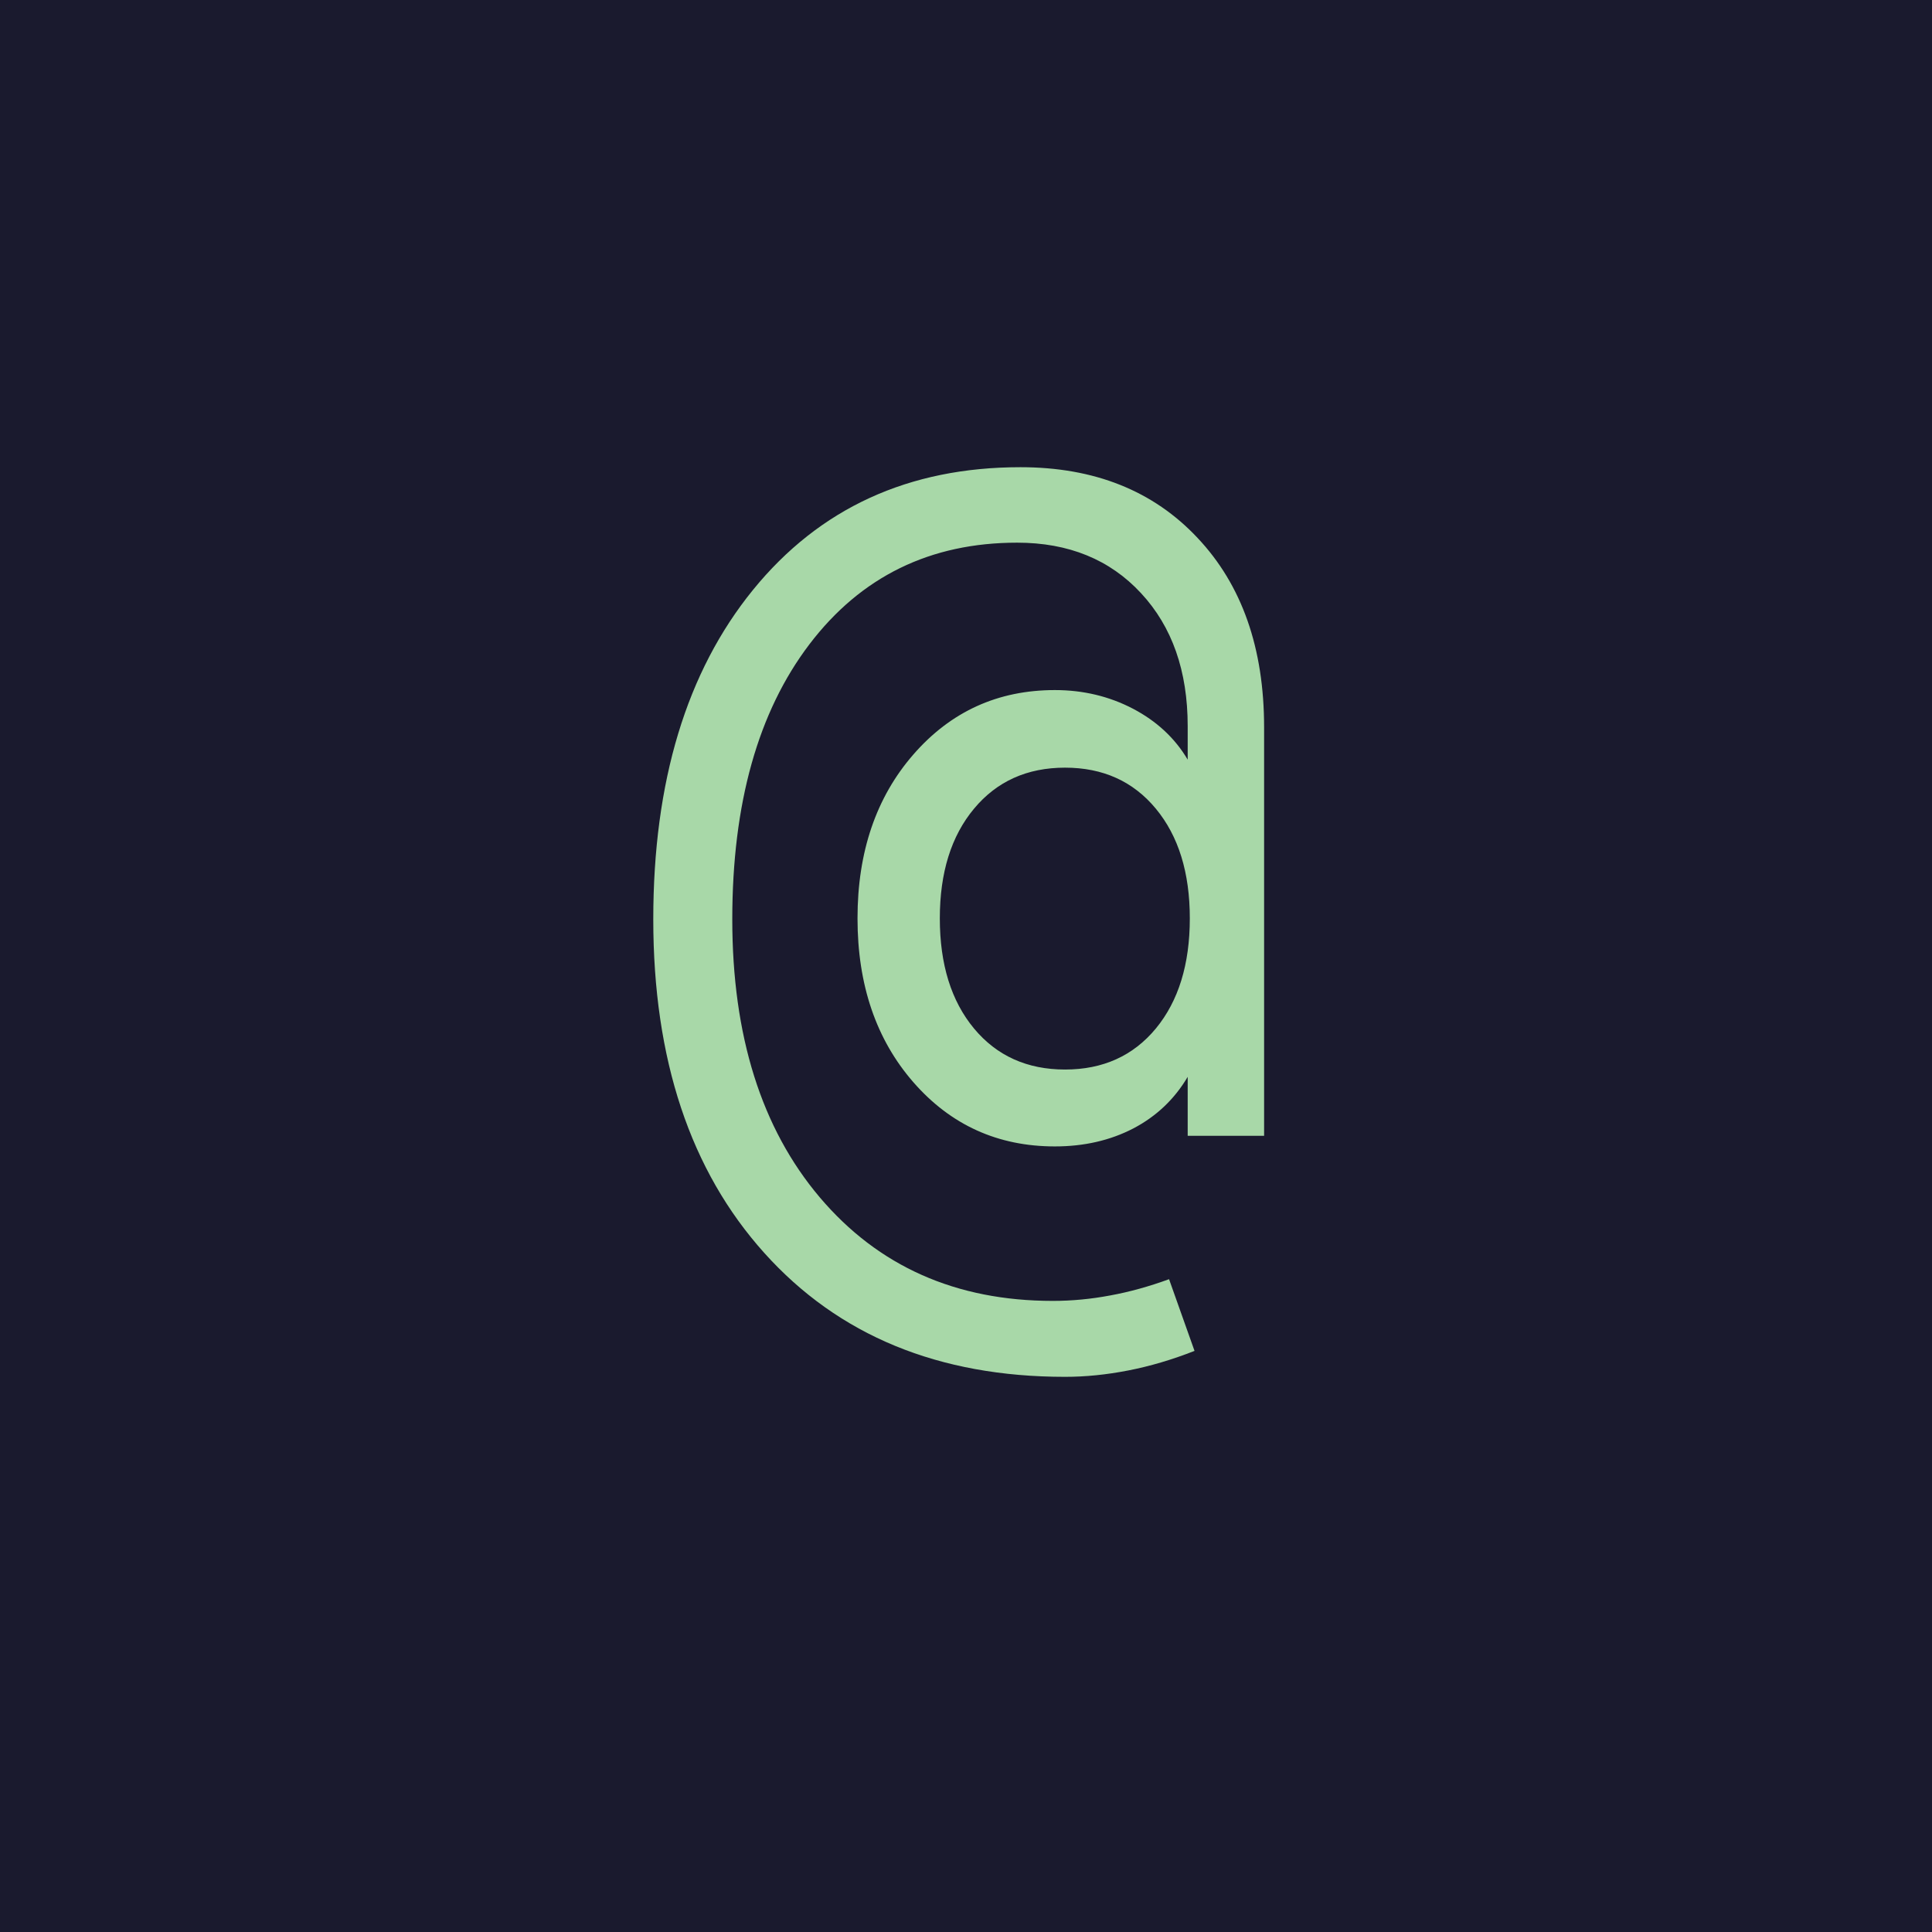
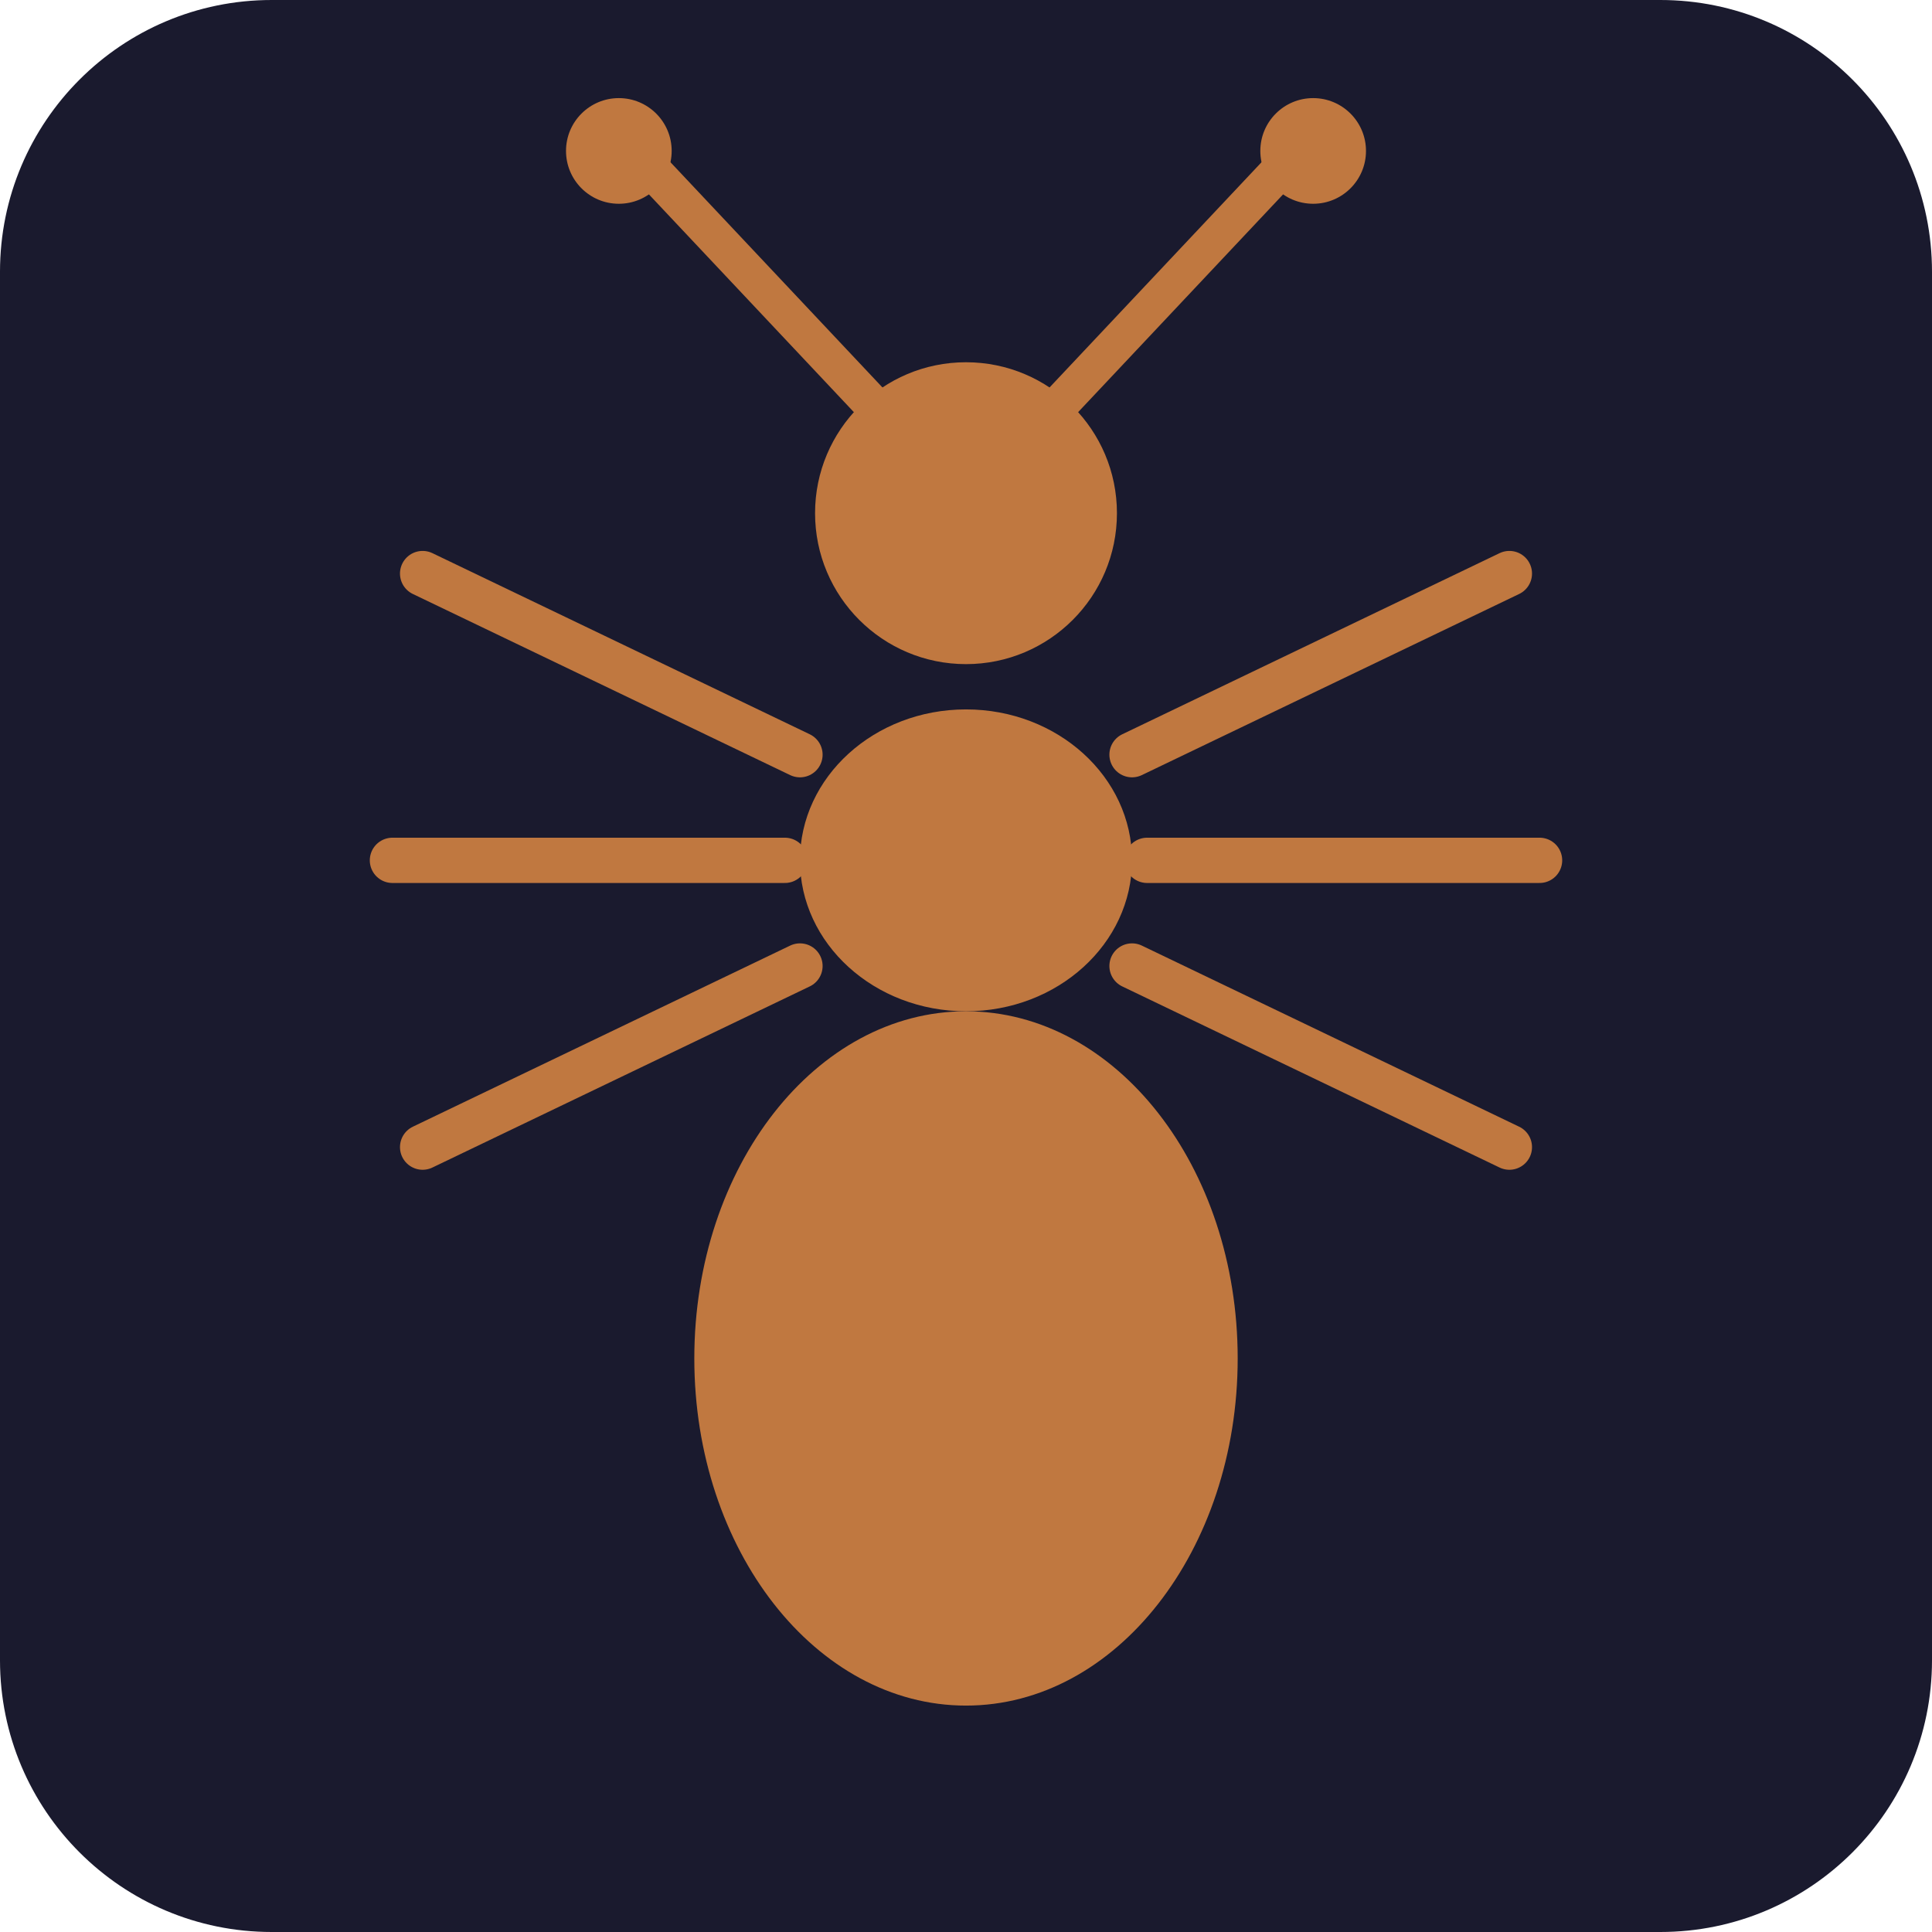
- <svg xmlns="http://www.w3.org/2000/svg" width="128" height="128">
-   <rect width="128" height="128" fill="#1a1a2e" />
-   <text x="64" y="80" font-size="72" text-anchor="middle" fill="#a8d8a8" font-family="monospace">@</text>
+ <svg xmlns="http://www.w3.org/2000/svg" width="128" height="128" viewBox="0 0 128 128">
+   <rect width="128" height="128" rx="18" fill="#1a1a2e" />
+   <line x1="53" y1="50" x2="28" y2="38" stroke="#c07840" stroke-width="3" stroke-linecap="round" />
+   <line x1="52" y1="57" x2="26" y2="57" stroke="#c07840" stroke-width="3" stroke-linecap="round" />
+   <line x1="53" y1="64" x2="28" y2="76" stroke="#c07840" stroke-width="3" stroke-linecap="round" />
+   <line x1="75" y1="50" x2="100" y2="38" stroke="#c07840" stroke-width="3" stroke-linecap="round" />
+   <line x1="76" y1="57" x2="102" y2="57" stroke="#c07840" stroke-width="3" stroke-linecap="round" />
+   <line x1="75" y1="64" x2="100" y2="76" stroke="#c07840" stroke-width="3" stroke-linecap="round" />
+   <line x1="58" y1="27" x2="42" y2="10" stroke="#c07840" stroke-width="2.5" stroke-linecap="round" />
+   <line x1="70" y1="27" x2="86" y2="10" stroke="#c07840" stroke-width="2.5" stroke-linecap="round" />
+   <circle cx="41" cy="10" r="3.5" fill="#c07840" />
+   <circle cx="87" cy="10" r="3.5" fill="#c07840" />
+   <ellipse cx="64" cy="90" rx="18" ry="23" fill="#c07840" />
+   <ellipse cx="64" cy="57" rx="11" ry="10" fill="#c07840" />
+   <circle cx="64" cy="34" r="10" fill="#c07840" />
</svg>
